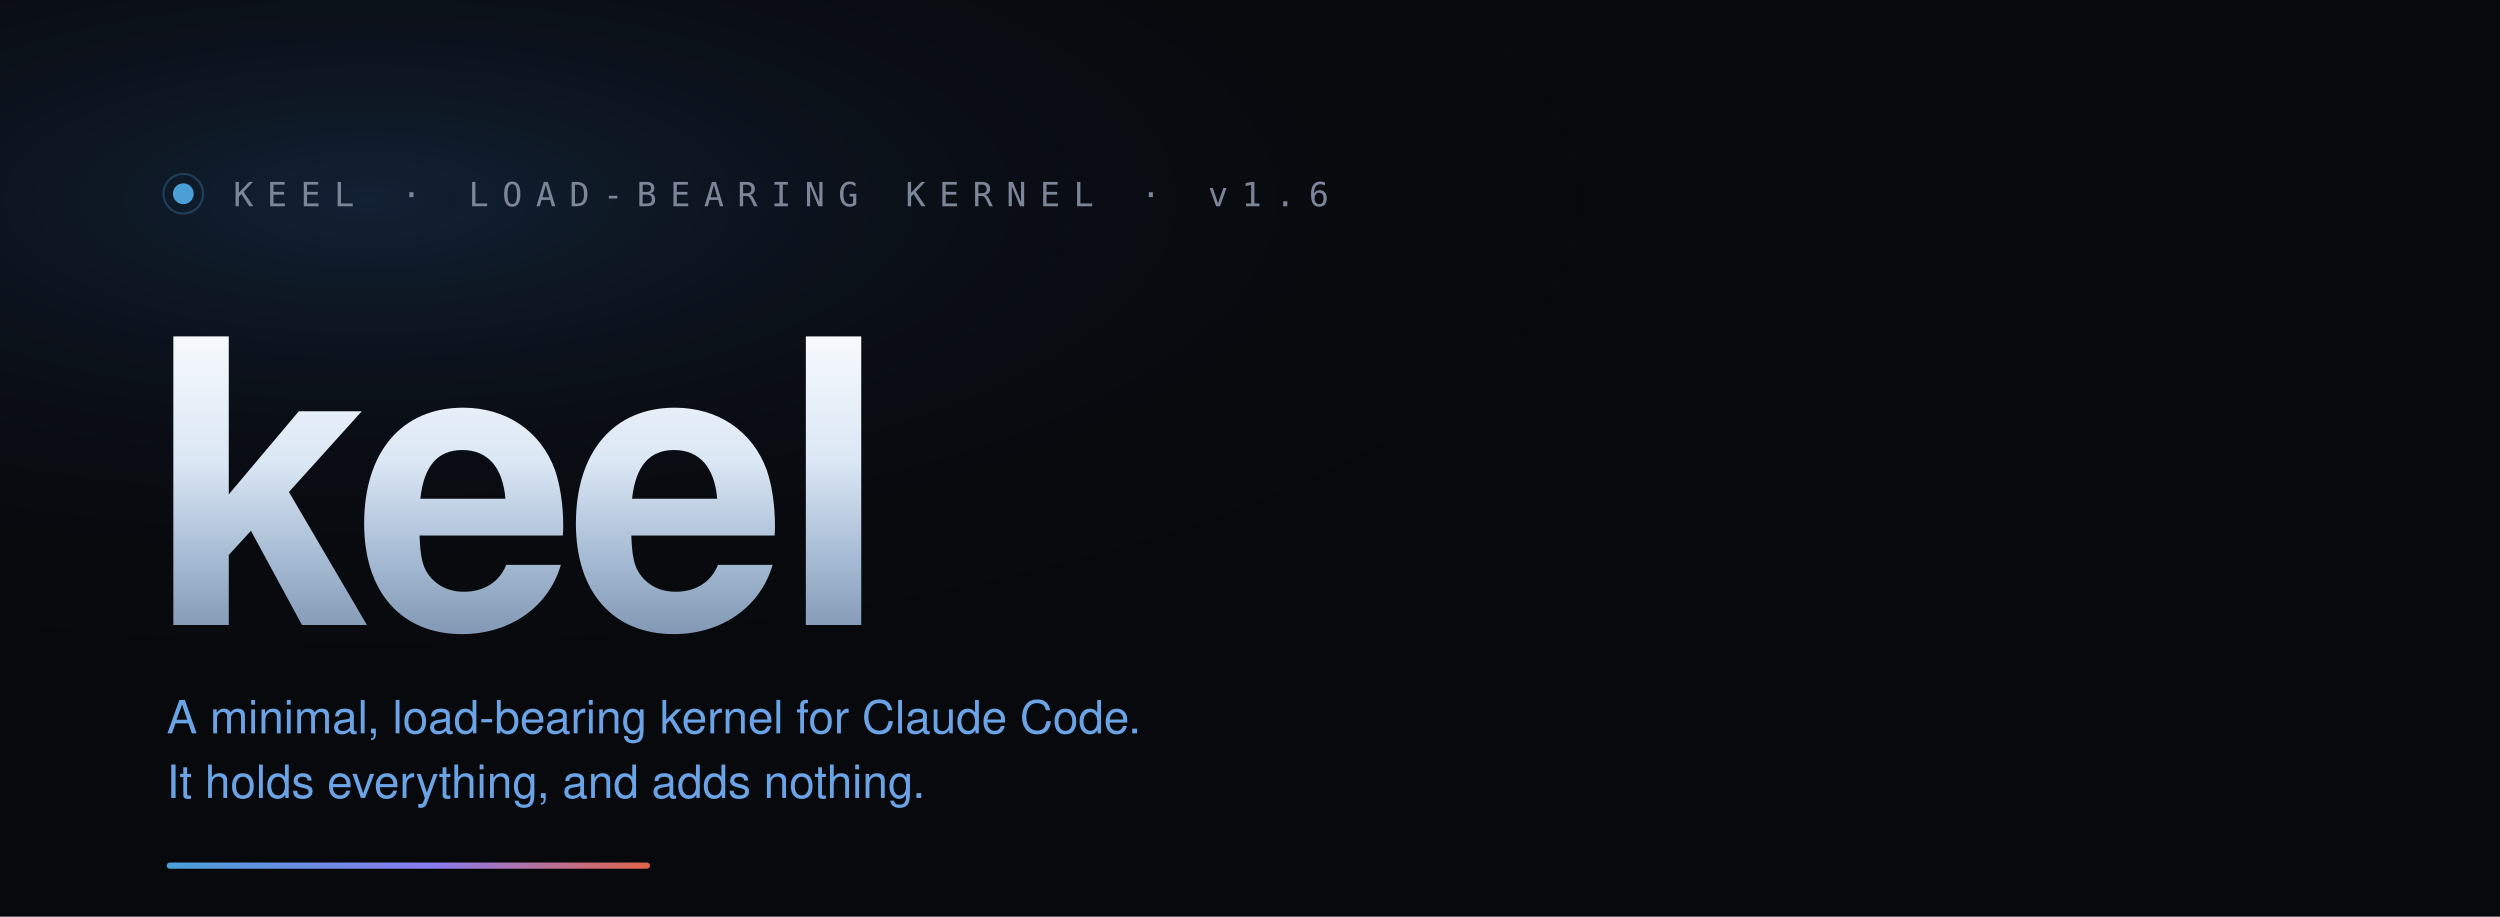
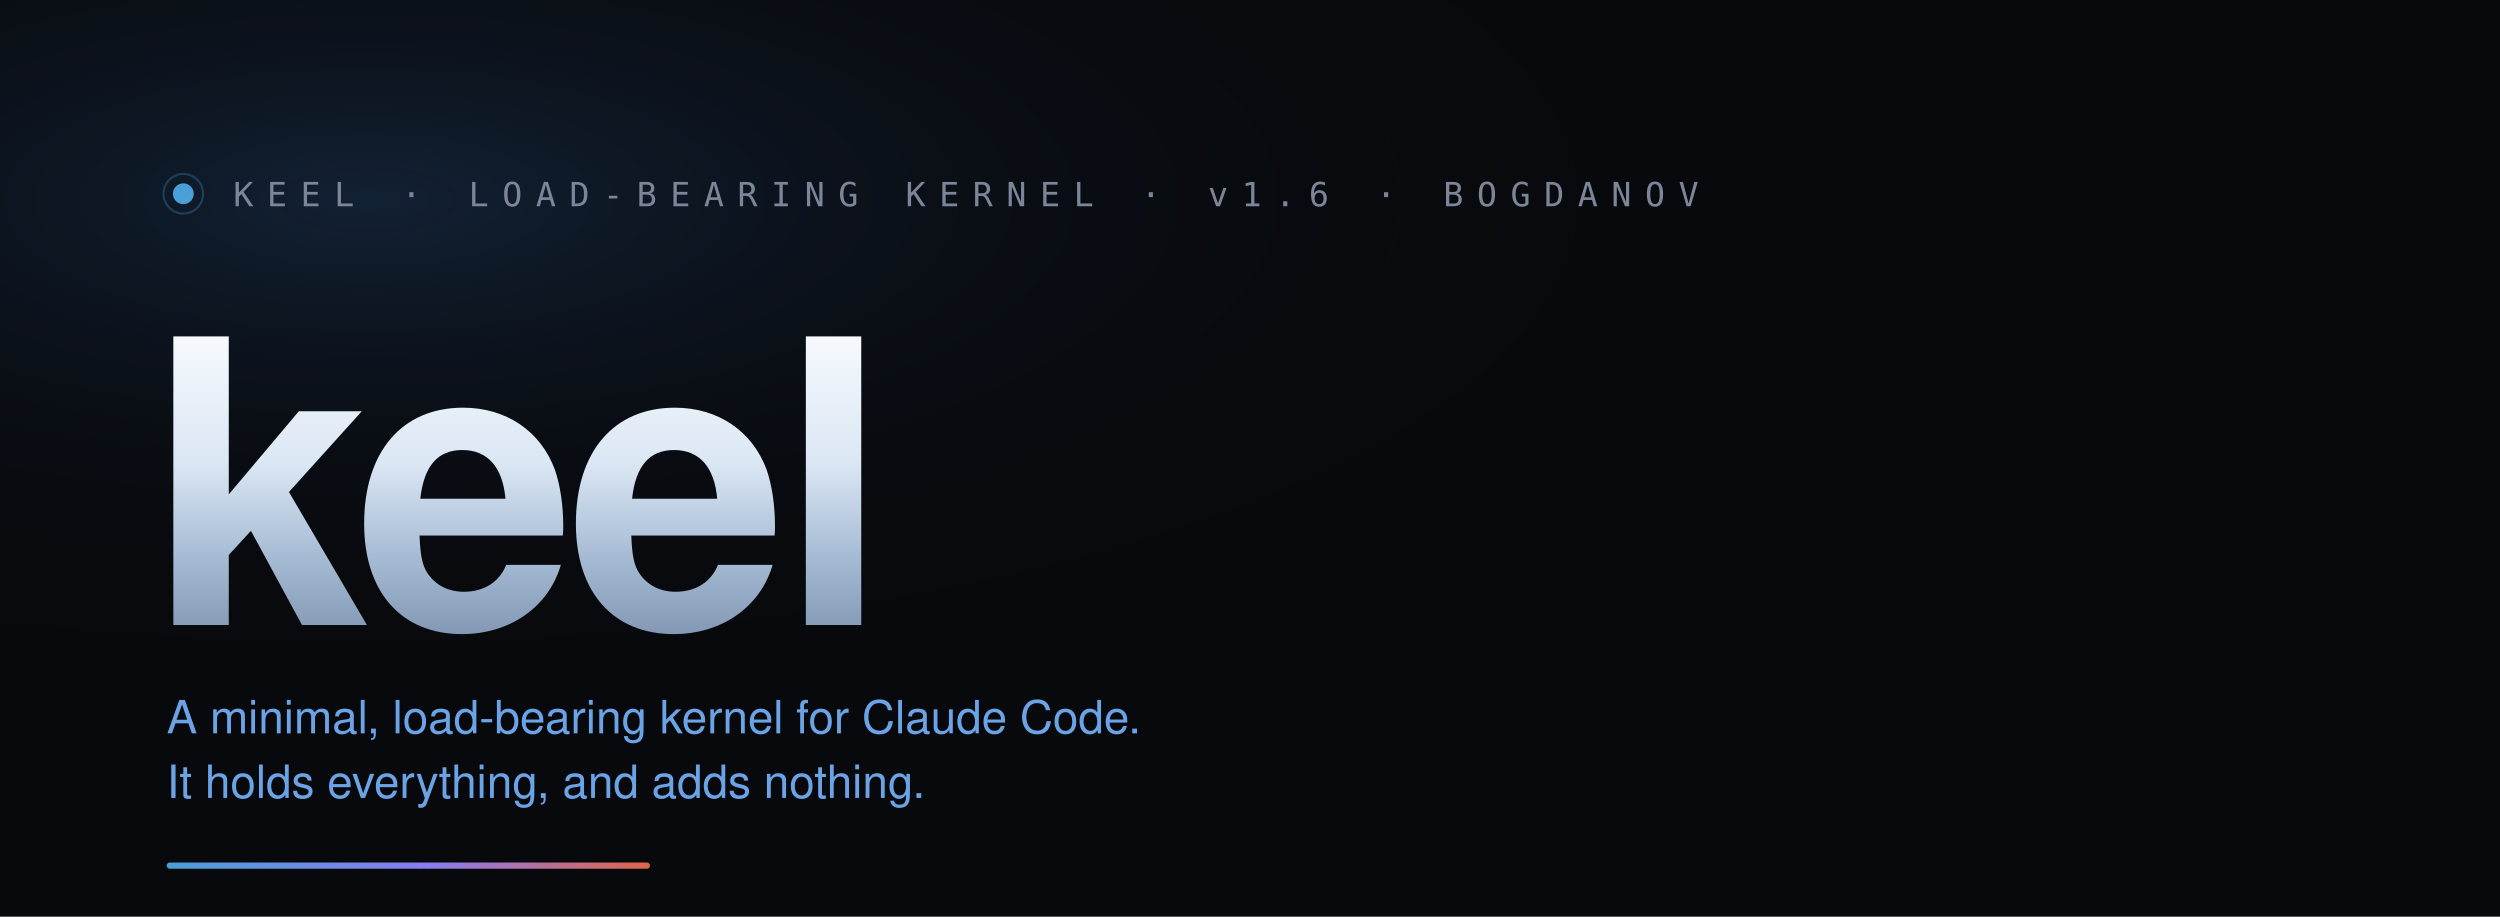
<svg xmlns="http://www.w3.org/2000/svg" viewBox="0 0 1200 440" width="1200" height="440" role="img" aria-label="Keel — minimal load-bearing kernel for Claude Code">
  <defs>
    <linearGradient id="metal" x1="0" y1="0" x2="0" y2="1">
      <stop offset="0%" stop-color="#f6f9fd" />
      <stop offset="42%" stop-color="#dbe7f4" />
      <stop offset="72%" stop-color="#a9bed6" />
      <stop offset="100%" stop-color="#8298b4" />
    </linearGradient>
    <linearGradient id="accent" x1="0" y1="0" x2="1" y2="0">
      <stop offset="0%" stop-color="#4a9fd8" />
      <stop offset="55%" stop-color="#8a7cf0" />
      <stop offset="100%" stop-color="#e0654a" />
    </linearGradient>
    <radialGradient id="halo" cx="15%" cy="22%" r="55%">
      <stop offset="0%" stop-color="#2a5a92" stop-opacity="0.30" />
      <stop offset="55%" stop-color="#132844" stop-opacity="0.10" />
      <stop offset="100%" stop-color="#08090c" stop-opacity="0" />
    </radialGradient>
  </defs>
  <rect width="1200" height="440" fill="#08090c" />
  <rect width="1200" height="440" fill="url(#halo)" />
  <circle cx="88" cy="93" r="5" fill="#4a9fd8" />
  <circle cx="88" cy="93" r="9.5" fill="none" stroke="#4a9fd8" stroke-opacity="0.28" stroke-width="1" />
-   <text x="112" y="99" font-family="'SF Mono', SFMono-Regular, Menlo, Consolas, monospace" font-size="16" letter-spacing="6.5" fill="#7c8698">KEEL · LOAD-BEARING KERNEL · v1.6</text>
+   <text x="112" y="99" font-family="'SF Mono', SFMono-Regular, Menlo, Consolas, monospace" font-size="16" letter-spacing="6.5" fill="#7c8698">KEEL · LOAD-BEARING KERNEL · v1.6 · BOGDANOV</text>
  <text x="72" y="300" font-family="'Helvetica Neue', Helvetica, Arial, sans-serif" font-size="190" font-weight="800" letter-spacing="-4" fill="url(#metal)">keel</text>
  <text x="80" y="352" font-family="'Helvetica Neue', Helvetica, Arial, sans-serif" font-size="22" font-weight="500" fill="#6ba4e6">A minimal, load-bearing kernel for Claude Code.</text>
  <text x="80" y="383" font-family="'Helvetica Neue', Helvetica, Arial, sans-serif" font-size="22" font-weight="500" fill="#6ba4e6">It holds everything, and adds nothing.</text>
  <rect x="80" y="414" width="232" height="3" rx="1.5" fill="url(#accent)" />
</svg>
